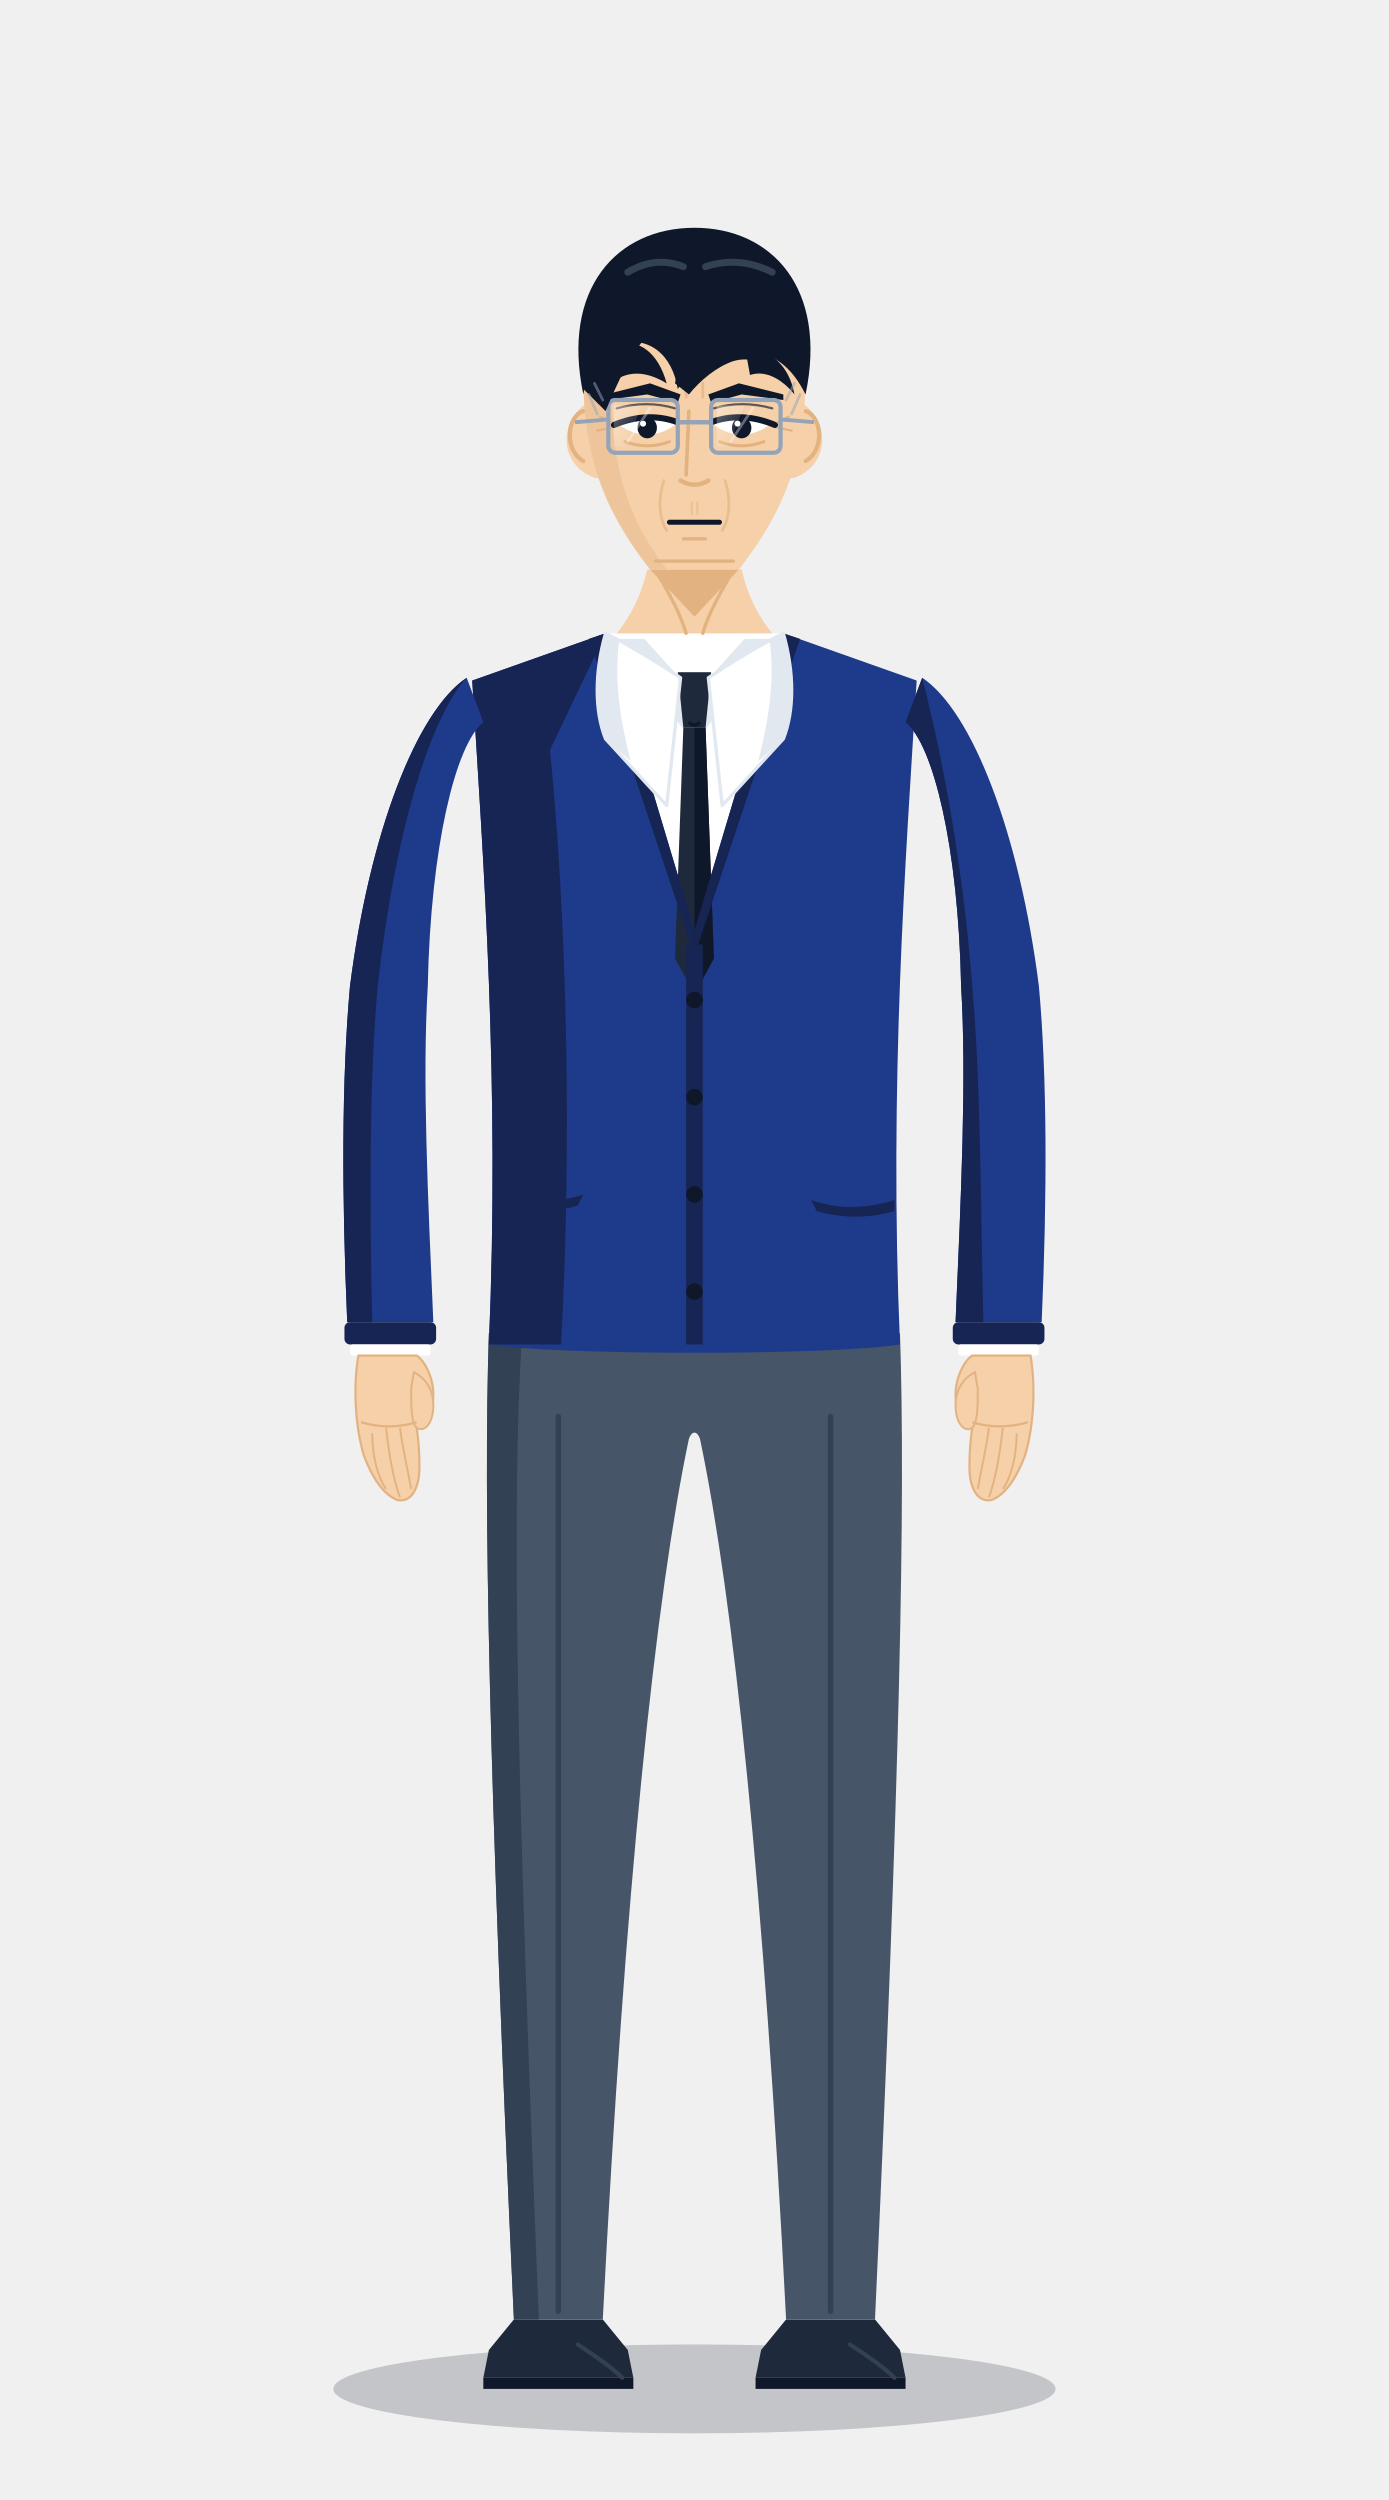
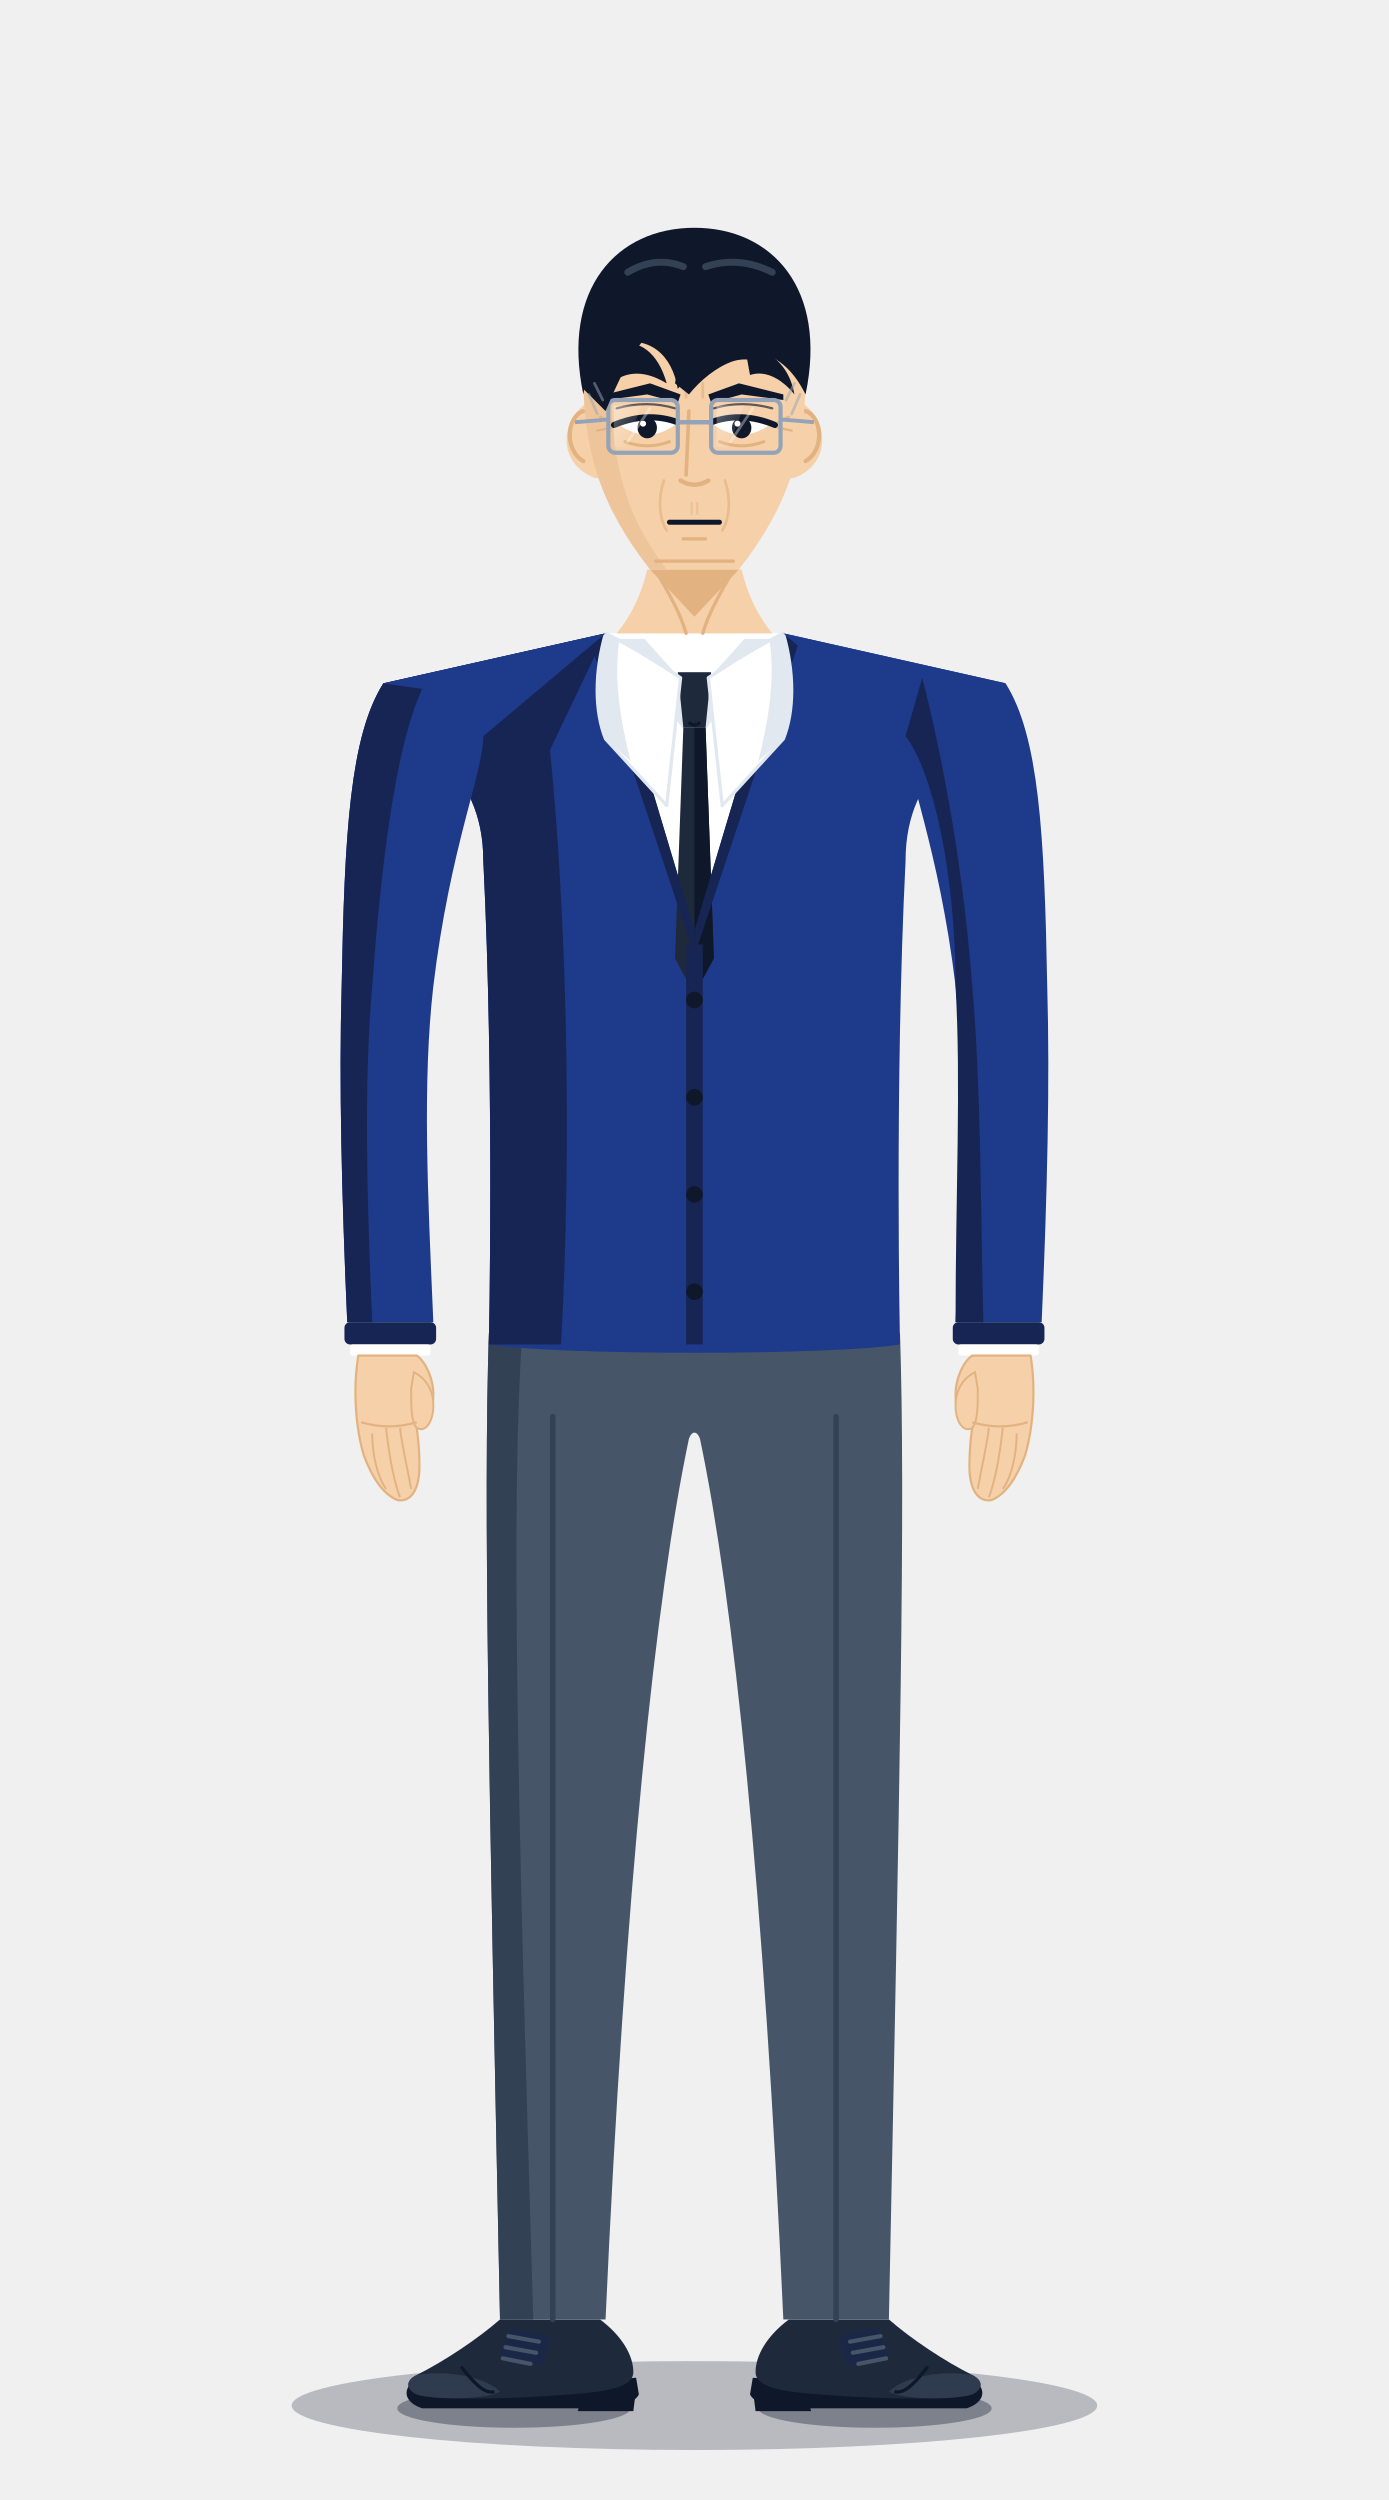
<svg xmlns="http://www.w3.org/2000/svg" viewBox="0 0 500 900" width="100%" height="100%">
  <defs>
    <linearGradient id="glassGlare" x1="0%" y1="0%" x2="100%" y2="100%">
      <stop offset="0%" stop-color="#FFFFFF" stop-opacity="0.35" />
      <stop offset="60%" stop-color="#FFFFFF" stop-opacity="0.1" />
      <stop offset="100%" stop-color="#FFFFFF" stop-opacity="0.0" />
    </linearGradient>
  </defs>
  <g id="layer-director-ground-shadow">
-     <ellipse cx="250" cy="860" rx="130" ry="16" fill="#0F172A" opacity="0.2" />
+     <ellipse cx="250" cy="866" rx="145" ry="16" fill="#0F172A" opacity="0.25" />
+     <ellipse cx="185" cy="867" rx="42" ry="7" fill="#0F172A" opacity="0.35" />
+     <ellipse cx="315" cy="867" rx="42" ry="7" fill="#0F172A" opacity="0.35" />
  </g>
  <g id="layer-director-legs">
-     <path d="M 185 835 L 176 846 L 174 856 L 228 856 L 226 846 L 217 835 Z" fill="#1E293B" />
-     <path d="M 174 856 L 228 856 L 228 860 L 174 860 Z" fill="#0F172A" />
-     <path d="M 208 844 C 214 848 220 852 224 856" stroke="#334155" stroke-width="1.5" stroke-linecap="round" fill="none" />
-     <path d="M 283 835 L 274 846 L 272 856 L 326 856 L 324 846 L 315 835 Z" fill="#1E293B" />
-     <path d="M 272 856 L 326 856 L 326 860 L 272 860 Z" fill="#0F172A" />
-     <path d="M 306 844 C 312 848 318 852 322 856" stroke="#334155" stroke-width="1.5" stroke-linecap="round" fill="none" />
-     <path d="M 176 480               C 174 540 176 640 185 835               L 217 835               C 225 680 236 575 248 518               C 249 515 251 515 252 518               C 264 575 275 680 283 835               L 315 835               C 324 640 326 540 324 480               Z" fill="#475569" />
-     <path d="M 176 480               C 174 540 176 640 185 835               L 194 835               C 186 640 184 540 188 480               Z" fill="#334155" />
-     <line x1="201" y1="510" x2="201" y2="832" stroke="#334155" stroke-width="2" stroke-linecap="round" />
-     <line x1="299" y1="510" x2="299" y2="832" stroke="#334155" stroke-width="2" stroke-linecap="round" />
+     <g id="director-shoe-left">
+       <path d="M 148 858                 C 145 861 146 865 152 867                 L 212 867                 C 220 867 228 866 230 862                 L 229 856                 L 212 857                 C 190 858 165 857 148 858 Z" fill="#0F172A" />
+       <path d="M 210 860 L 229 860 L 228 868 L 208 868 Z" fill="#0F172A" />
+       <path d="M 180 835                 C 172 842 160 850 150 855                 C 146 857 146 860 150 862                 C 156 864 180 864 205 862                 C 220 861 228 859 228 854                 C 228 848 224 841 216 835                 Z" fill="#1E293B" />
+       <path d="M 150 855                 C 146 857 146 860 150 862                 C 156 864 175 864 180 861                 C 175 856 162 853 150 855 Z" fill="#334155" opacity="0.8" />
+       <path d="M 166 852 C 170 857 174 862 178 861" stroke="#0F172A" stroke-width="1.2" fill="none" />
+       <path d="M 184 838 L 198 841 L 195 852 L 180 848 Z" fill="#172554" opacity="0.5" />
+       <line x1="183" y1="841" x2="194" y2="843" stroke="#475569" stroke-width="1.5" stroke-linecap="round" />
+       <line x1="182" y1="845" x2="193" y2="847" stroke="#475569" stroke-width="1.5" stroke-linecap="round" />
+       <line x1="181" y1="849" x2="191" y2="851" stroke="#475569" stroke-width="1.5" stroke-linecap="round" />
+     </g>
+     <g id="director-shoe-right">
+       <path d="M 352 858                 C 355 861 354 865 348 867                 L 288 867                 C 280 867 272 866 270 862                 L 271 856                 L 288 857                 C 310 858 335 857 352 858 Z" fill="#0F172A" />
+       <path d="M 290 860 L 271 860 L 272 868 L 292 868 Z" fill="#0F172A" />
+       <path d="M 320 835                 C 328 842 340 850 350 855                 C 354 857 354 860 350 862                 C 344 864 320 864 295 862                 C 280 861 272 859 272 854                 C 272 848 276 841 284 835                 Z" fill="#1E293B" />
+       <path d="M 350 855                 C 354 857 354 860 350 862                 C 344 864 325 864 320 861                 C 325 856 338 853 350 855 Z" fill="#334155" opacity="0.8" />
+       <path d="M 334 852 C 330 857 326 862 322 861" stroke="#0F172A" stroke-width="1.2" fill="none" />
+       <path d="M 316 838 L 302 841 L 305 852 L 320 848 Z" fill="#172554" opacity="0.5" />
+       <line x1="317" y1="841" x2="306" y2="843" stroke="#475569" stroke-width="1.5" stroke-linecap="round" />
+       <line x1="318" y1="845" x2="307" y2="847" stroke="#475569" stroke-width="1.5" stroke-linecap="round" />
+       <line x1="319" y1="849" x2="309" y2="851" stroke="#475569" stroke-width="1.5" stroke-linecap="round" />
+     </g>
+     <path d="M 176 480               C 174 540 176 640 180 835               L 218 835               C 225 680 236 575 248 518               C 249 515 251 515 252 518               C 264 575 275 680 282 835               L 320 835               C 324 640 326 540 324 480               Z" fill="#475569" />
+     <path d="M 176 480               C 174 540 176 640 180 835               L 192 835               C 186 640 184 540 188 480               Z" fill="#334155" />
+     <line x1="199" y1="510" x2="199" y2="835" stroke="#334155" stroke-width="2" stroke-linecap="round" />
+     <line x1="301" y1="510" x2="301" y2="835" stroke="#334155" stroke-width="2" stroke-linecap="round" />
  </g>
  <g id="layer-director-torso">
-     <path d="M 218 228               L 170 245               C 174 310 180 390 176 484               C 200 488 300 488 324 484               C 320 390 326 310 330 245               L 282 228               L 250 335               Z" fill="#1E3A8A" />
-     <path d="M 170 245               C 174 310 180 390 176 484               L 202 484               C 206 410 204 330 198 270               L 218 228               Z" fill="#172554" />
-     <path d="M 178 430 Q 195 435 210 430 L 208 434 Q 194 438 178 434 Z" fill="#172554" />
-     <path d="M 322 432 Q 306 437 292 432 L 294 436 Q 308 440 322 436 Z" fill="#172554" />
+     <path d="M 218 228               L 138 246               C 148 268 174 275 174 310               C 178 390 176 484 176 484               C 200 488 300 488 324 484               C 324 484 322 390 326 310               C 326 275 352 268 362 246               L 282 228               L 250 335               Z" fill="#1E3A8A" />
+     <path d="M 138 246               C 148 268 174 275 174 310               C 178 390 176 484 176 484               L 202 484               C 206 410 204 330 198 270               L 218 228               Z" fill="#172554" />
    <polygon points="218,228 250,335 282,228" fill="#FFFFFF" />
    <polygon points="222,230 250,268 278,230 268,230 250,250 232,230" fill="#E2E8F0" />
    <path d="M 244 242 L 256 242 L 254 262 L 246 262 Z" fill="#1E293B" />
    <path d="M 248 260 Q 250 262 252 260" stroke="#0F172A" stroke-width="1.2" fill="none" />
    <path d="M 246 262 L 254 262 L 257 345 L 250 358 L 243 345 Z" fill="#1E293B" />
    <path d="M 250 262 L 254 262 L 257 345 L 250 358 Z" fill="#0F172A" />
    <polygon points="218,228 250,335 250,344 212,230" fill="#172554" />
    <polygon points="282,228 250,335 250,344 288,230" fill="#172554" />
    <rect x="247" y="340" width="6" height="144" fill="#172554" />
    <circle cx="250" cy="360" r="3" fill="#0F172A" />
    <circle cx="250" cy="395" r="3" fill="#0F172A" />
    <circle cx="250" cy="430" r="3" fill="#0F172A" />
    <circle cx="250" cy="465" r="3" fill="#0F172A" />
    <path d="M 218 228               C 214 242 214 256 218 266               L 240 290               L 245 244               C 236 238 226 232 218 228 Z" fill="#FFFFFF" stroke="#E2E8F0" stroke-width="1.2" stroke-linejoin="round" />
    <path d="M 218 228 C 214 242 214 256 218 266 L 227 274 C 223 258 221 244 223 230 Z" fill="#E2E8F0" />
    <path d="M 282 228               C 286 242 286 256 282 266               L 260 290               L 255 244               C 264 238 274 232 282 228 Z" fill="#FFFFFF" stroke="#E2E8F0" stroke-width="1.2" stroke-linejoin="round" />
    <path d="M 282 228 C 286 242 286 256 282 266 L 273 274 C 277 258 279 244 277 230 Z" fill="#E2E8F0" />
  </g>
  <g id="layer-director-arms">
-     <path d="M 168 244               C 150 256 133 300 126 355               C 123 388 123 430 125 476               L 156 476               C 154 430 152 388 154 355               C 155 305 164 268 174 260               Z" fill="#1E3A8A" />
-     <path d="M 168 244               C 150 256 133 300 126 355               C 123 388 123 430 125 476               L 134 476               C 133 430 133 388 136 355               C 142 300 155 258 168 244 Z" fill="#172554" />
+     <path d="M 218 228               L 138 246               C 126 265 124 300 123 355               C 122 390 123 430 125 476               L 156 476               C 154 430 152 390 156 355               C 162 305 174 278 174 265               Z" fill="#1E3A8A" />
+     <path d="M 138 246               C 126 265 124 300 123 355               C 122 390 123 430 125 476               L 134 476               C 132 430 131 390 134 355               C 138 300 144 265 152 248 Z" fill="#172554" />
    <rect x="124" y="476" width="33" height="8" rx="2" fill="#172554" />
    <rect x="126" y="484" width="29" height="4" rx="1" fill="#FFFFFF" />
    <path d="M 129 488               C 127 500 128 514 131 524               C 134 532 138 538 143 540               C 148 541 151 536 151 528               C 151 520 150 514 150 514               C 154 514 156 508 156 502               C 156 496 153 490 150 488               Z" fill="#F5D0A9" stroke="#E2B380" stroke-width="0.8" stroke-linejoin="round" />
    <path d="M 149 494               C 153 496 156 500 156 506               C 156 512 153 516 150 514               C 148 512 148 506 148 500 Z" fill="#F5D0A9" stroke="#E2B380" stroke-width="0.7" />
    <path d="M 134 516 C 134 524 136 532 139 536" stroke="#E2B380" stroke-width="0.7" fill="none" />
    <path d="M 139 514 C 140 524 142 534 144 539" stroke="#E2B380" stroke-width="0.7" fill="none" />
    <path d="M 144 514 C 145 522 147 530 148 536" stroke="#E2B380" stroke-width="0.7" fill="none" />
    <path d="M 130 512 Q 140 515 150 512" stroke="#E2B380" stroke-width="0.8" fill="none" />
-     <path d="M 332 244               C 350 256 367 300 374 355               C 377 388 377 430 375 476               L 344 476               C 346 430 348 388 346 355               C 345 305 336 268 326 260               Z" fill="#1E3A8A" />
-     <path d="M 344 476 L 354 476 C 353 430 353 388 350 355 C 347 315 340 275 332 244 L 326 260 C 336 268 345 305 346 355 C 348 388 346 430 344 476 Z" fill="#172554" />
+     <path d="M 282 228               L 362 246               C 374 265 376 300 377 355               C 378 390 377 430 375 476               L 344 476               C 346 430 348 390 344 355               C 338 305 326 278 326 265               Z" fill="#1E3A8A" />
+     <path d="M 344 476 L 354 476 C 353 430 353 388 350 355 C 347 315 340 275 332 244 L 326 265 C 336 278 344 315 344 355 C 346 390 344 430 344 476 Z" fill="#172554" />
    <rect x="343" y="476" width="33" height="8" rx="2" fill="#172554" />
    <rect x="345" y="484" width="29" height="4" rx="1" fill="#FFFFFF" />
    <path d="M 371 488               C 373 500 372 514 369 524               C 366 532 362 538 357 540               C 352 541 349 536 349 528               C 349 520 350 514 350 514               C 346 514 344 508 344 502               C 344 496 347 490 350 488               Z" fill="#F5D0A9" stroke="#E2B380" stroke-width="0.8" stroke-linejoin="round" />
    <path d="M 351 494               C 347 496 344 500 344 506               C 344 512 347 516 350 514               C 352 512 352 506 352 500 Z" fill="#F5D0A9" stroke="#E2B380" stroke-width="0.7" />
    <path d="M 366 516 C 366 524 364 532 361 536" stroke="#E2B380" stroke-width="0.7" fill="none" />
    <path d="M 361 514 C 360 524 358 534 356 539" stroke="#E2B380" stroke-width="0.7" fill="none" />
    <path d="M 356 514 C 355 522 353 530 352 536" stroke="#E2B380" stroke-width="0.7" fill="none" />
    <path d="M 370 512 Q 360 515 350 512" stroke="#E2B380" stroke-width="0.8" fill="none" />
  </g>
  <g id="layer-director-head">
    <path d="M 233 205               C 231 214 227 222 222 228               L 278 228               C 273 222 269 214 267 205               Z" fill="#F5D0A9" />
    <polygon points="234,205 266,205 250,222" fill="#E2B380" />
    <path d="M 248 217 Q 250 219 252 217" stroke="#E2B380" stroke-width="1.2" stroke-linecap="round" fill="none" />
    <path d="M 237 207 C 241 214 245 221 247 228" stroke="#E2B380" stroke-width="1.2" stroke-linecap="round" fill="none" />
    <path d="M 263 207 C 259 214 255 221 253 228" stroke="#E2B380" stroke-width="1.2" stroke-linecap="round" fill="none" />
    <path d="M 220 142 C 202 144 198 166 214 172 C 218 173 222 170 222 165 Z" fill="#F5D0A9" />
    <path d="M 210 148 C 204 150 203 162 210 166" stroke="#E2B380" stroke-width="1.5" stroke-linecap="round" fill="none" />
    <path d="M 280 142 C 298 144 302 166 286 172 C 282 173 278 170 278 165 Z" fill="#F5D0A9" />
    <path d="M 290 148 C 296 150 297 162 290 166" stroke="#E2B380" stroke-width="1.5" stroke-linecap="round" fill="none" />
    <path d="M 210 135               C 210 162 216 182 234 205               L 266 205               C 284 182 290 162 290 135               C 290 102 210 102 210 135               Z" fill="#F5D0A9" />
    <path d="M 210 135 C 210 162 216 182 234 205 L 240 205 C 224 184 220 165 220 135 Z" fill="#E2B380" opacity="0.35" />
    <line x1="236" y1="202" x2="264" y2="202" stroke="#E2B380" stroke-width="1.2" stroke-linecap="round" />
    <path d="M 235 116 Q 250 114 265 116" stroke="#E2B380" stroke-width="0.8" opacity="0.6" stroke-linecap="round" fill="none" />
    <path d="M 238 122 Q 250 120 262 122" stroke="#E2B380" stroke-width="0.8" opacity="0.5" stroke-linecap="round" fill="none" />
    <line x1="247" y1="138" x2="247" y2="143" stroke="#E2B380" stroke-width="1" stroke-linecap="round" opacity="0.7" />
    <line x1="253" y1="138" x2="253" y2="143" stroke="#E2B380" stroke-width="1" stroke-linecap="round" opacity="0.7" />
    <polygon points="218,142 234,138 245,142 244,145 233,142 218,144" fill="#0F172A" />
    <polygon points="282,142 266,138 255,142 256,145 267,142 282,144" fill="#0F172A" />
    <path d="M 223 153 Q 233 148 243 153 Q 233 160 223 153 Z" fill="#FFFFFF" />
    <path d="M 257 153 Q 267 148 277 153 Q 267 160 257 153 Z" fill="#FFFFFF" />
    <ellipse cx="233" cy="154" rx="3.5" ry="3.8" fill="#0F172A" />
    <ellipse cx="267" cy="154" rx="3.5" ry="3.8" fill="#0F172A" />
    <circle cx="233" cy="154" r="1.8" fill="#0F172A" />
    <circle cx="267" cy="154" r="1.8" fill="#0F172A" />
    <circle cx="231.5" cy="152.5" r="1.1" fill="#FFFFFF" />
    <circle cx="265.5" cy="152.5" r="1.1" fill="#FFFFFF" />
    <path d="M 221 153 Q 233 148 244 152" stroke="#0F172A" stroke-width="2.2" stroke-linecap="round" fill="none" />
    <path d="M 256 152 Q 267 148 279 153" stroke="#0F172A" stroke-width="2.2" stroke-linecap="round" fill="none" />
    <path d="M 222 147 Q 233 144 243 147" stroke="#0F172A" stroke-width="0.8" opacity="0.65" stroke-linecap="round" fill="none" />
    <path d="M 257 147 Q 267 144 278 147" stroke="#0F172A" stroke-width="0.8" opacity="0.65" stroke-linecap="round" fill="none" />
    <path d="M 225 159 Q 233 162 241 159" stroke="#E2B380" stroke-width="1.1" stroke-linecap="round" fill="none" />
    <path d="M 259 159 Q 267 162 275 159" stroke="#E2B380" stroke-width="1.1" stroke-linecap="round" fill="none" />
    <line x1="220" y1="152" x2="216" y2="150" stroke="#E2B380" stroke-width="0.8" stroke-linecap="round" />
    <line x1="220" y1="154" x2="215" y2="155" stroke="#E2B380" stroke-width="0.8" stroke-linecap="round" />
    <line x1="280" y1="152" x2="284" y2="150" stroke="#E2B380" stroke-width="0.8" stroke-linecap="round" />
    <line x1="280" y1="154" x2="285" y2="155" stroke="#E2B380" stroke-width="0.8" stroke-linecap="round" />
    <path d="M 248 148 L 247 171" stroke="#E2B380" stroke-width="1.3" stroke-linecap="round" fill="none" />
    <path d="M 245 173 Q 250 176 255 173" stroke="#E2B380" stroke-width="1.6" stroke-linecap="round" fill="none" />
    <path d="M 239 173 C 237 179 237 186 240 191" stroke="#E2B380" stroke-width="1" stroke-linecap="round" fill="none" opacity="0.65" />
    <path d="M 261 173 C 263 179 263 186 260 191" stroke="#E2B380" stroke-width="1" stroke-linecap="round" fill="none" opacity="0.65" />
    <line x1="241" y1="188" x2="259" y2="188" stroke="#0F172A" stroke-width="1.8" stroke-linecap="round" />
    <line x1="246" y1="194" x2="254" y2="194" stroke="#E2B380" stroke-width="1.2" stroke-linecap="round" />
    <line x1="249" y1="181" x2="249" y2="185" stroke="#E2B380" stroke-width="0.8" stroke-linecap="round" opacity="0.5" />
    <line x1="251" y1="181" x2="251" y2="185" stroke="#E2B380" stroke-width="0.8" stroke-linecap="round" opacity="0.5" />
    <g id="director-glasses">
      <rect x="219" y="144" width="25" height="19" rx="2.5" fill="none" stroke="#94A3B8" stroke-width="1.5" />
      <rect x="256" y="144" width="25" height="19" rx="2.5" fill="none" stroke="#94A3B8" stroke-width="1.5" />
      <line x1="244" y1="152" x2="256" y2="152" stroke="#94A3B8" stroke-width="1.6" />
      <line x1="219" y1="151" x2="207" y2="152" stroke="#94A3B8" stroke-width="1.4" />
      <line x1="281" y1="151" x2="293" y2="152" stroke="#94A3B8" stroke-width="1.4" />
      <polygon points="221,146 231,146 225,161 221,161" fill="url(#glassGlare)" stroke="none" />
      <polygon points="258,146 268,146 262,161 258,161" fill="url(#glassGlare)" stroke="none" />
      <line x1="234" y1="147" x2="226" y2="159" stroke="#FFFFFF" stroke-width="1" opacity="0.35" stroke-linecap="round" />
      <line x1="271" y1="147" x2="263" y2="159" stroke="#FFFFFF" stroke-width="1" opacity="0.35" stroke-linecap="round" />
    </g>
    <path d="M 210 142               C 202 104 222 82 250 82               C 278 82 298 104 290 142               C 285 132 278 126 266 126               C 256 126 250 132 244 140               C 242 128 234 120 220 124               C 214 128 211 135 210 142               Z" fill="#0F172A" />
    <path d="M 210 140 C 212 126 218 118 232 122 C 227 128 223 136 218 148 Z" fill="#0F172A" />
    <path d="M 223 124 C 230 122 237 127 240 138 C 235 135 229 133 223 136 Z" fill="#0F172A" />
    <line x1="212" y1="142" x2="215" y2="149" stroke="#94A3B8" stroke-width="1" opacity="0.5" stroke-linecap="round" />
    <line x1="214" y1="138" x2="217" y2="144" stroke="#94A3B8" stroke-width="1" opacity="0.5" stroke-linecap="round" />
    <path d="M 243 138 C 245 125 254 118 266 120 C 273 121 280 127 282 138 C 277 131 271 128 264 130 C 258 132 252 137 248 142 Z" fill="#0F172A" />
    <path d="M 268 124 C 277 126 284 131 286 142 C 282 137 276 133 270 135 Z" fill="#0F172A" />
    <line x1="288" y1="142" x2="285" y2="149" stroke="#94A3B8" stroke-width="1" opacity="0.5" stroke-linecap="round" />
    <line x1="286" y1="138" x2="283" y2="144" stroke="#94A3B8" stroke-width="1" opacity="0.5" stroke-linecap="round" />
    <path d="M 226 98 Q 236 92 246 96" stroke="#334155" stroke-width="2.5" stroke-linecap="round" fill="none" />
    <path d="M 254 96 Q 266 92 278 98" stroke="#334155" stroke-width="2.5" stroke-linecap="round" fill="none" />
  </g>
</svg>
